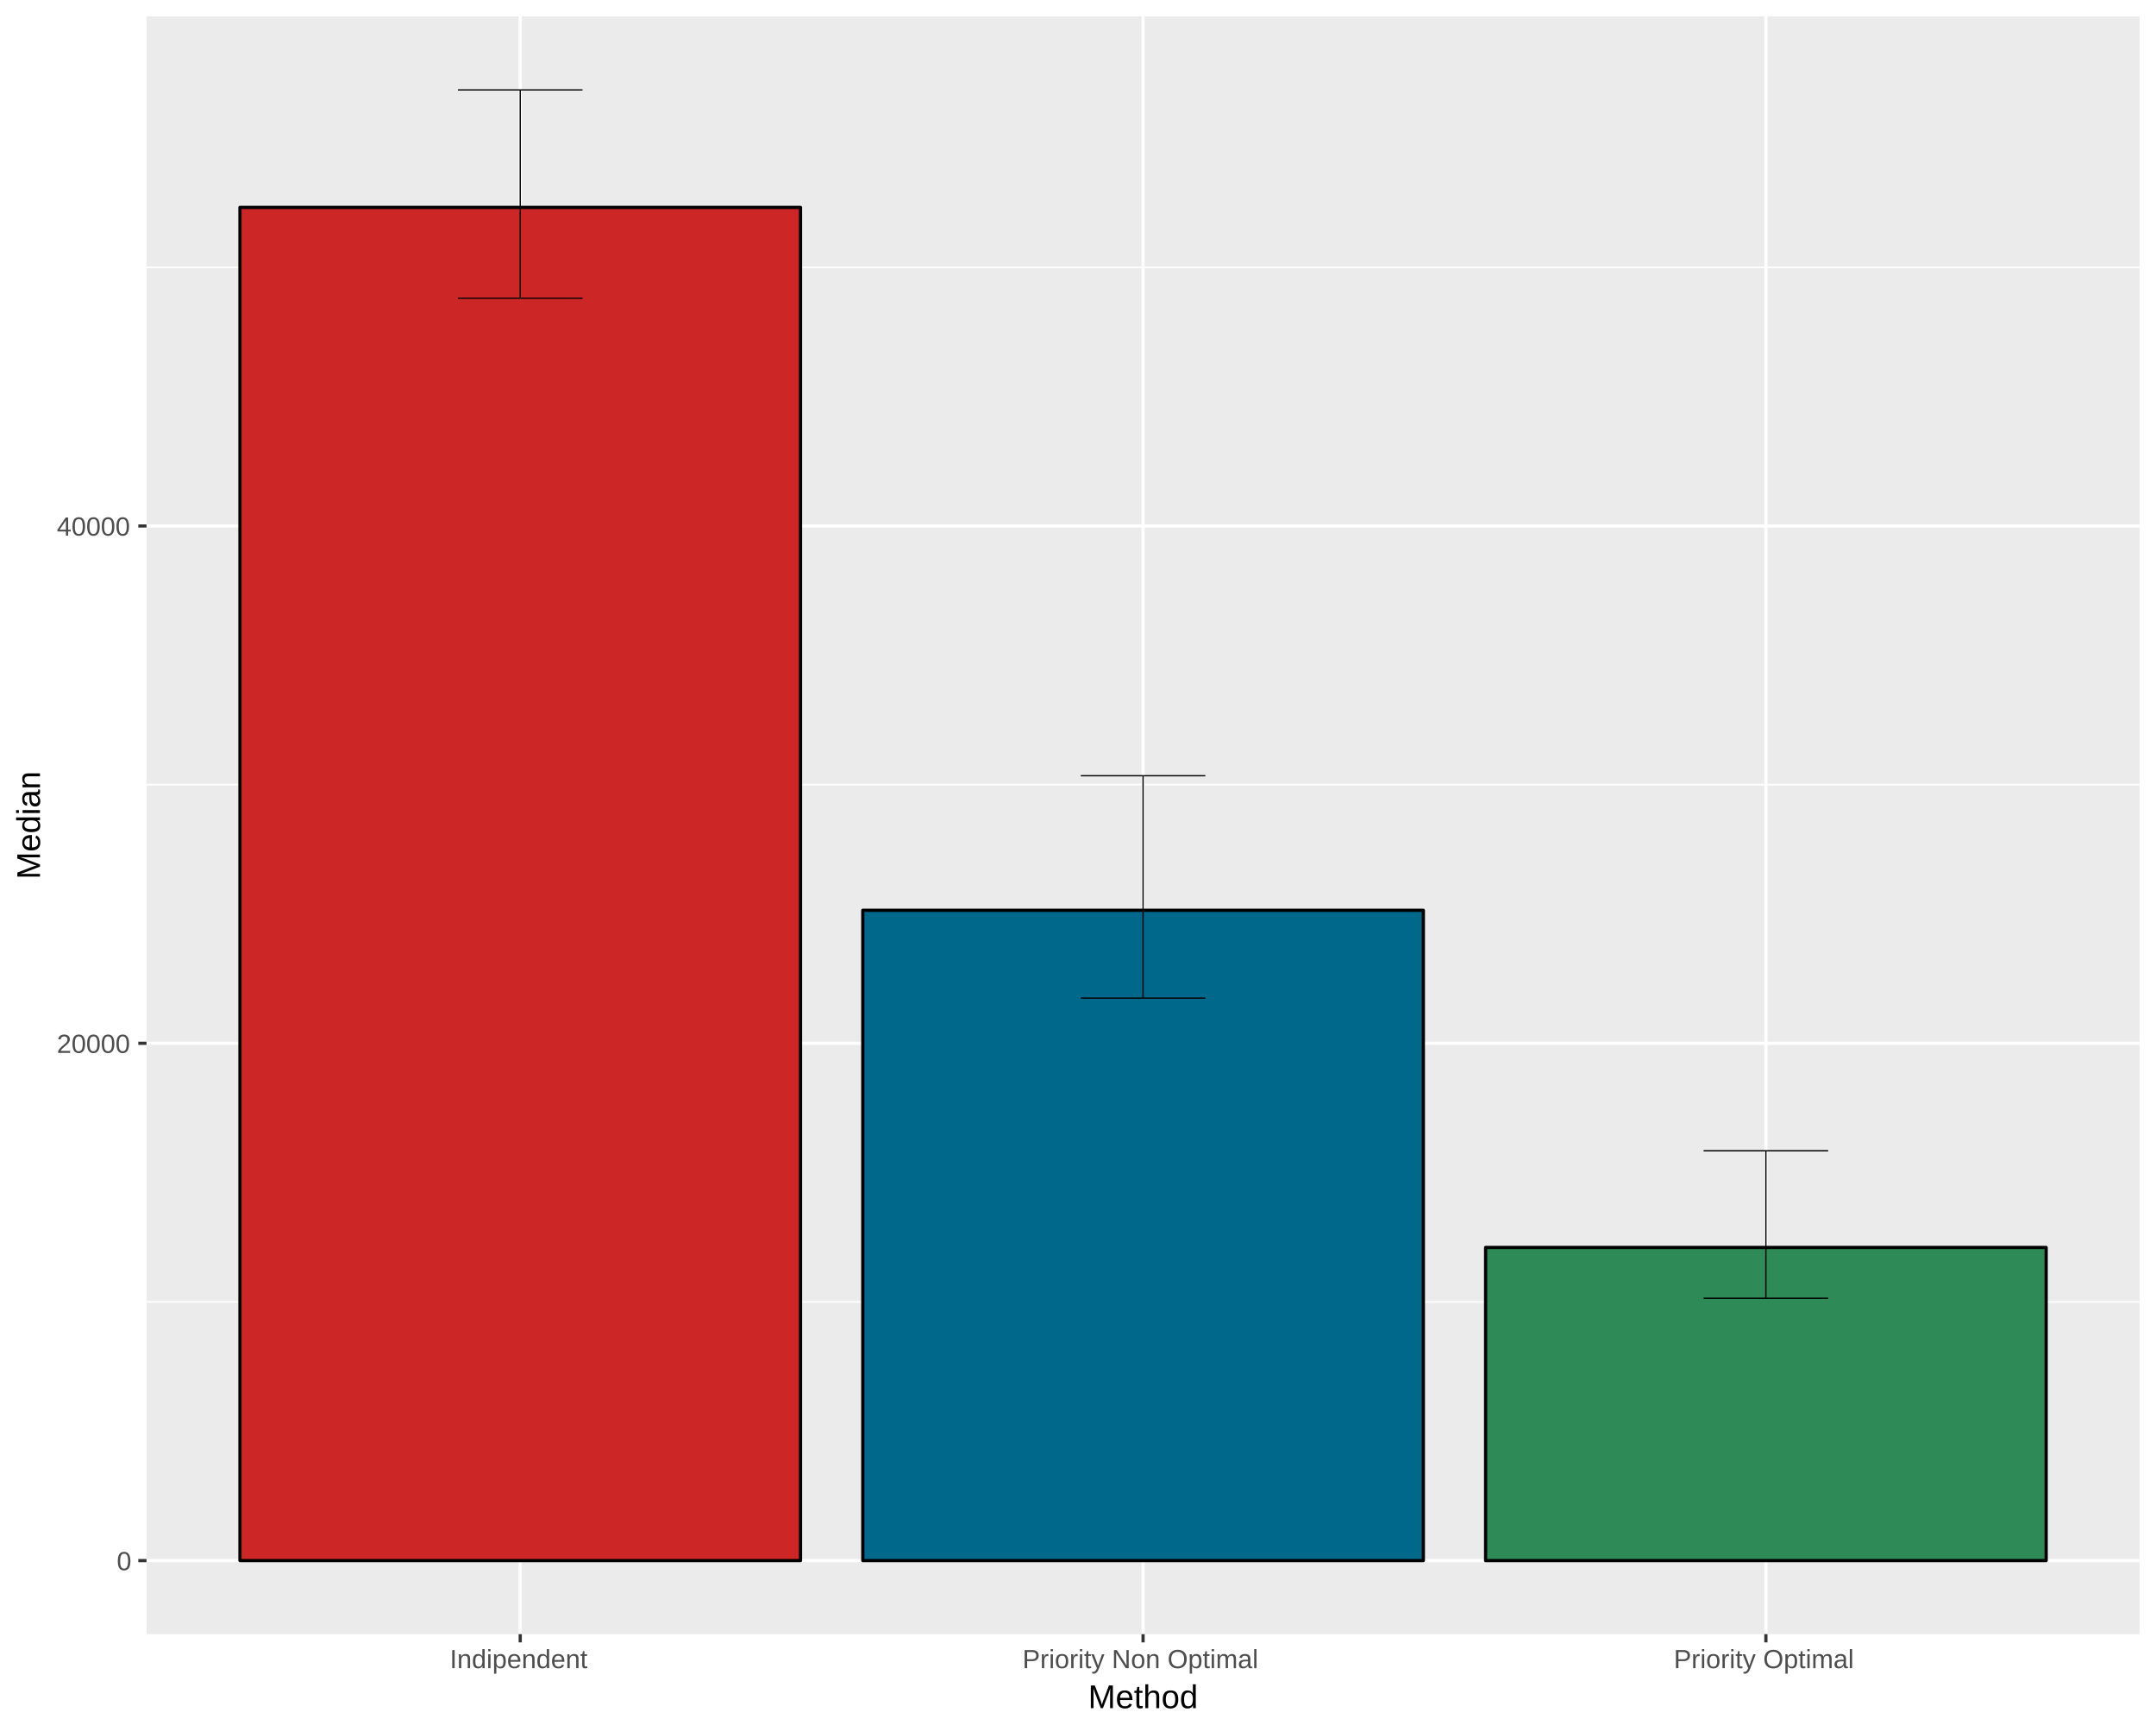
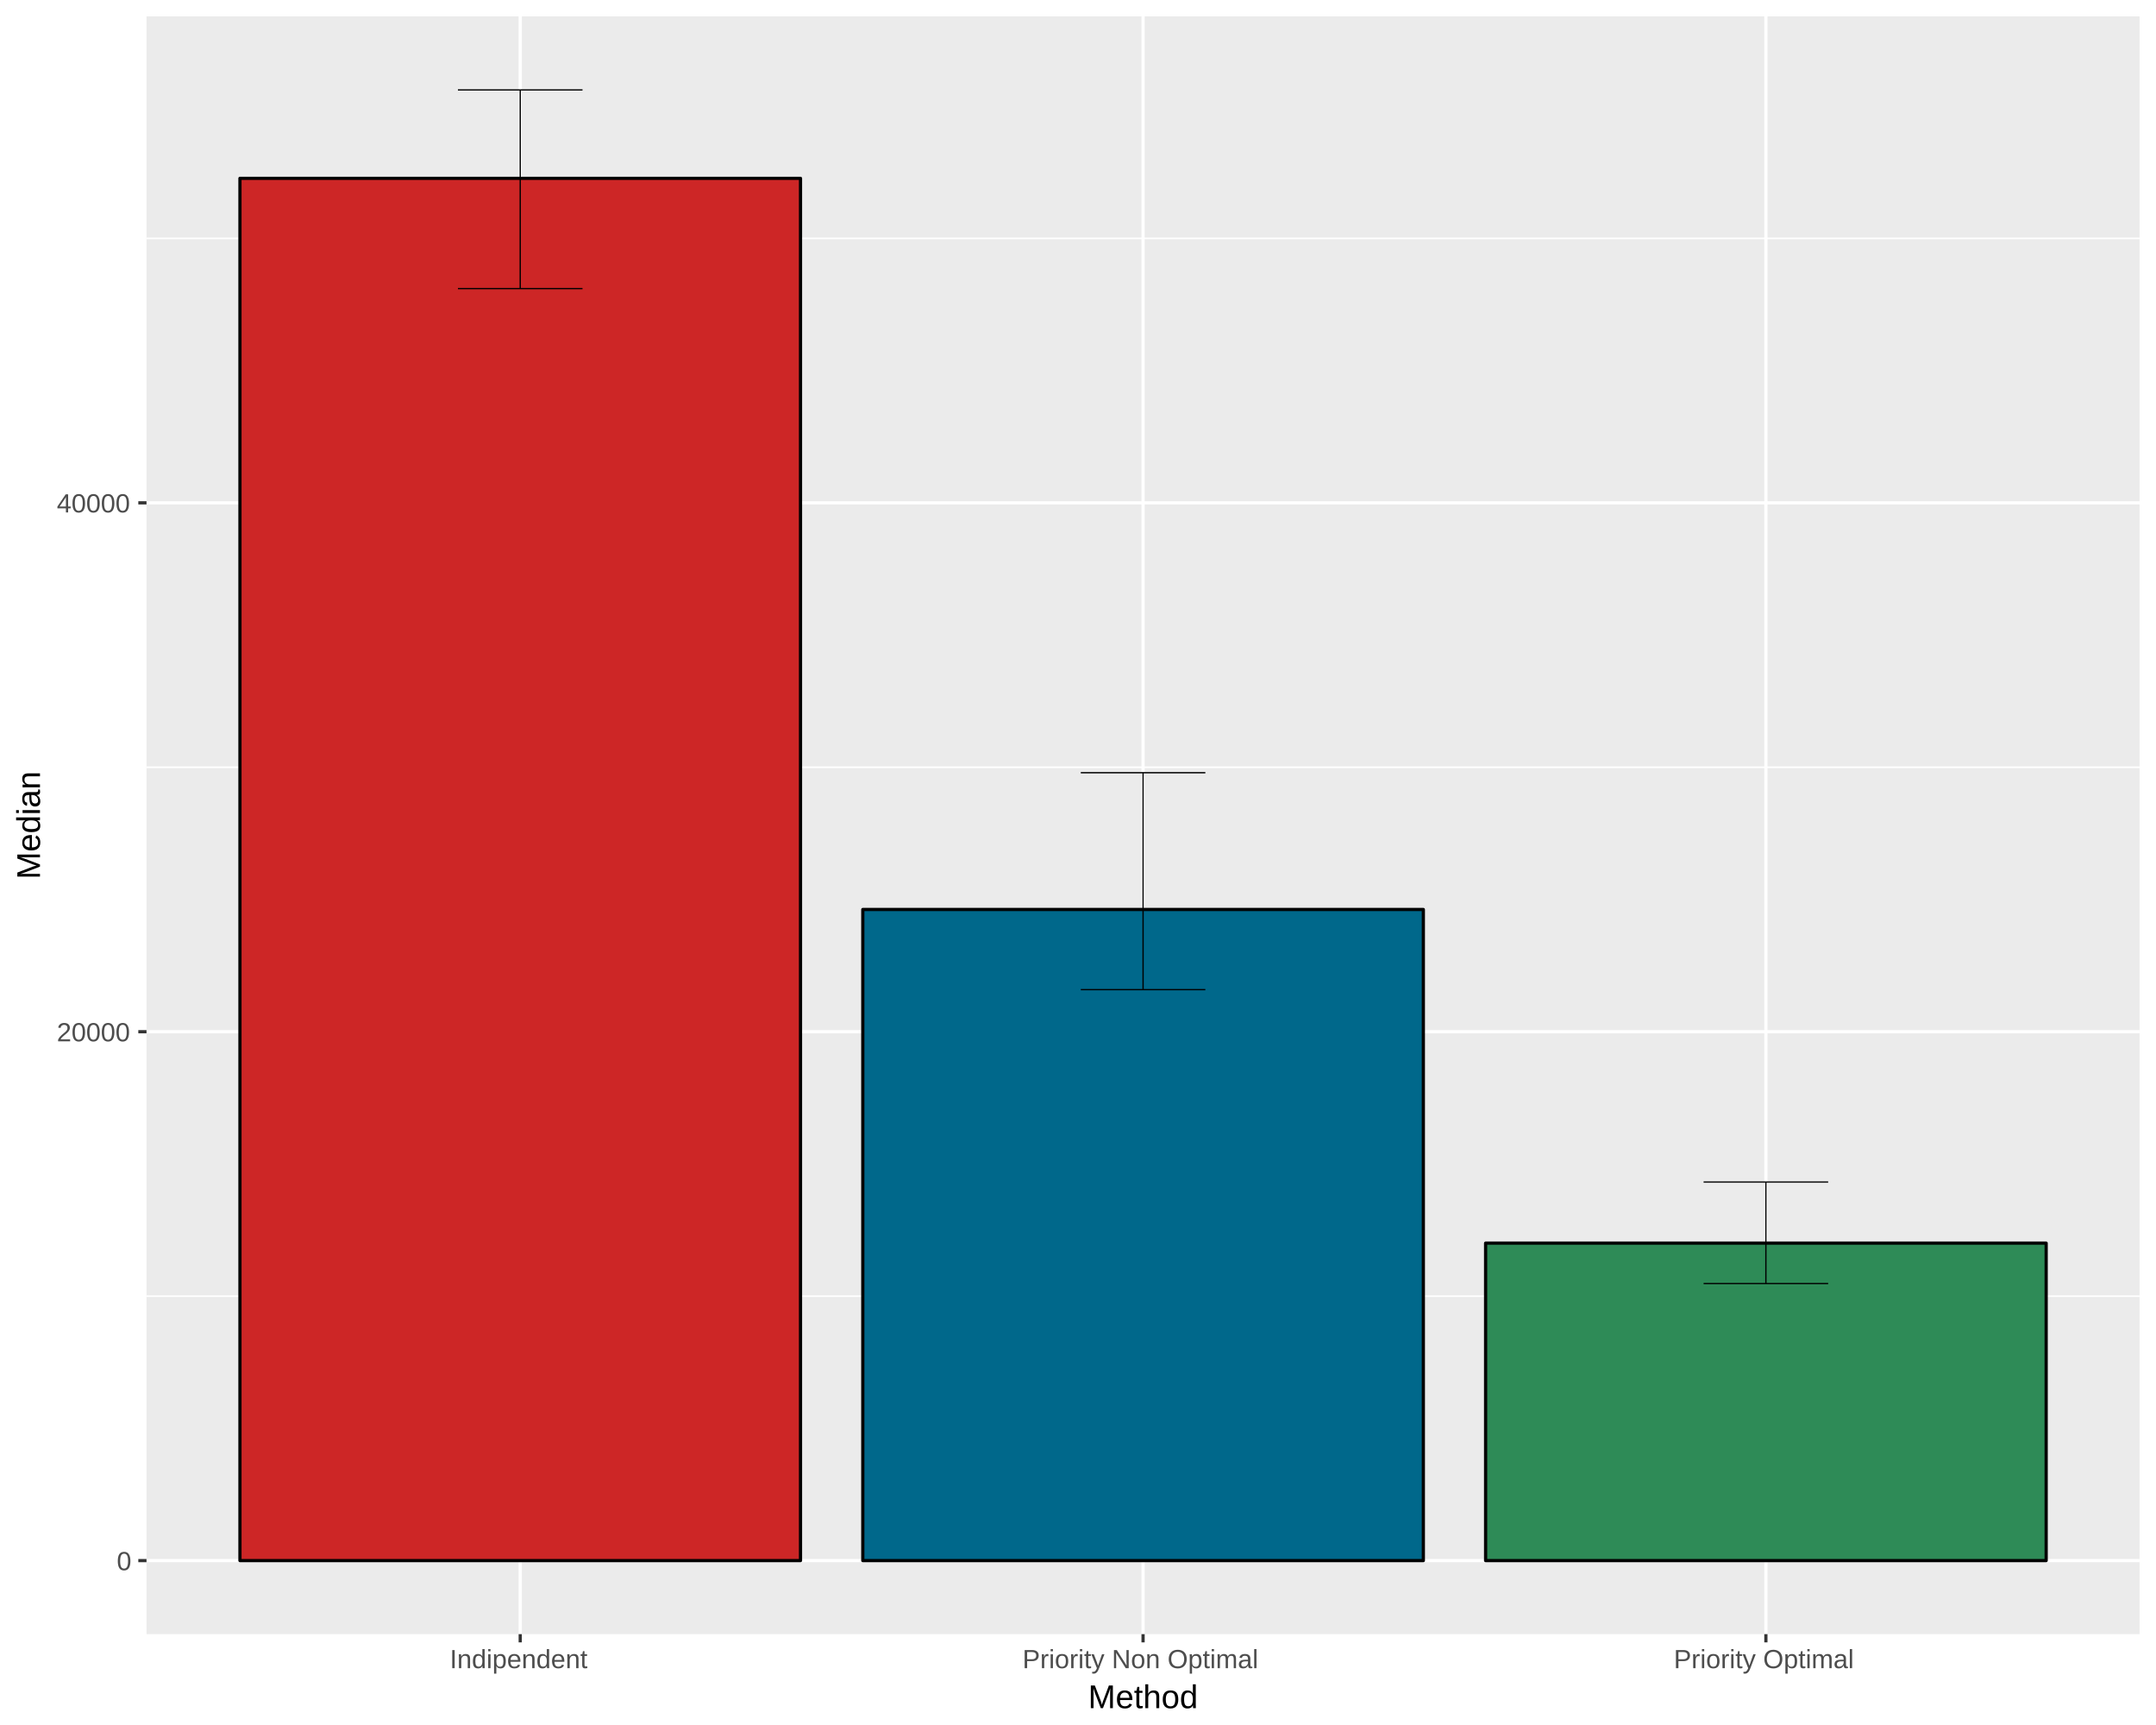
<svg xmlns="http://www.w3.org/2000/svg" viewBox="0 0 720.00 576.00">
  <defs>
    <style type="text/css">
    line, polyline, path, rect, circle {
      fill: none;
      stroke: #000000;
      stroke-linecap: round;
      stroke-linejoin: round;
      stroke-miterlimit: 10.00;
    }
  </style>
  </defs>
  <rect width="100%" height="100%" style="stroke: none; fill: #FFFFFF;" />
  <rect x="0.00" y="0.00" width="720.00" height="576.00" style="stroke-width: 1.07; stroke: #FFFFFF; fill: #FFFFFF;" />
  <defs>
    <clipPath id="cpNDguOTMyOXw3MTQuNTIxfDU0NS42NTZ8NS40Nzk0NQ==">
      <rect x="48.93" y="5.48" width="665.59" height="540.18" />
    </clipPath>
  </defs>
  <rect x="48.93" y="5.48" width="665.59" height="540.18" style="stroke-width: 1.07; stroke: none; fill: #EBEBEB;" clip-path="url(#cpNDguOTMyOXw3MTQuNTIxfDU0NS42NTZ8NS40Nzk0NQ==)" />
-   <polyline points="48.93,434.73 714.52,434.73 " style="stroke-width: 0.53; stroke: #FFFFFF; stroke-linecap: butt;" clip-path="url(#cpNDguOTMyOXw3MTQuNTIxfDU0NS42NTZ8NS40Nzk0NQ==)" />
-   <polyline points="48.93,262.00 714.52,262.00 " style="stroke-width: 0.53; stroke: #FFFFFF; stroke-linecap: butt;" clip-path="url(#cpNDguOTMyOXw3MTQuNTIxfDU0NS42NTZ8NS40Nzk0NQ==)" />
-   <polyline points="48.93,89.26 714.52,89.26 " style="stroke-width: 0.53; stroke: #FFFFFF; stroke-linecap: butt;" clip-path="url(#cpNDguOTMyOXw3MTQuNTIxfDU0NS42NTZ8NS40Nzk0NQ==)" />
+   <polyline points="48.93,432.80 714.52,432.80 " style="stroke-width: 0.53; stroke: #FFFFFF; stroke-linecap: butt;" clip-path="url(#cpNDguOTMyOXw3MTQuNTIxfDU0NS42NTZ8NS40Nzk0NQ==)" />
+   <polyline points="48.93,256.20 714.52,256.20 " style="stroke-width: 0.53; stroke: #FFFFFF; stroke-linecap: butt;" clip-path="url(#cpNDguOTMyOXw3MTQuNTIxfDU0NS42NTZ8NS40Nzk0NQ==)" />
+   <polyline points="48.93,79.60 714.52,79.60 " style="stroke-width: 0.53; stroke: #FFFFFF; stroke-linecap: butt;" clip-path="url(#cpNDguOTMyOXw3MTQuNTIxfDU0NS42NTZ8NS40Nzk0NQ==)" />
  <polyline points="48.93,521.10 714.52,521.10 " style="stroke-width: 1.07; stroke: #FFFFFF; stroke-linecap: butt;" clip-path="url(#cpNDguOTMyOXw3MTQuNTIxfDU0NS42NTZ8NS40Nzk0NQ==)" />
-   <polyline points="48.93,348.37 714.52,348.37 " style="stroke-width: 1.07; stroke: #FFFFFF; stroke-linecap: butt;" clip-path="url(#cpNDguOTMyOXw3MTQuNTIxfDU0NS42NTZ8NS40Nzk0NQ==)" />
-   <polyline points="48.93,175.63 714.52,175.63 " style="stroke-width: 1.07; stroke: #FFFFFF; stroke-linecap: butt;" clip-path="url(#cpNDguOTMyOXw3MTQuNTIxfDU0NS42NTZ8NS40Nzk0NQ==)" />
+   <polyline points="48.93,344.50 714.52,344.50 " style="stroke-width: 1.07; stroke: #FFFFFF; stroke-linecap: butt;" clip-path="url(#cpNDguOTMyOXw3MTQuNTIxfDU0NS42NTZ8NS40Nzk0NQ==)" />
+   <polyline points="48.93,167.90 714.52,167.90 " style="stroke-width: 1.07; stroke: #FFFFFF; stroke-linecap: butt;" clip-path="url(#cpNDguOTMyOXw3MTQuNTIxfDU0NS42NTZ8NS40Nzk0NQ==)" />
  <polyline points="173.73,545.66 173.73,5.48 " style="stroke-width: 1.07; stroke: #FFFFFF; stroke-linecap: butt;" clip-path="url(#cpNDguOTMyOXw3MTQuNTIxfDU0NS42NTZ8NS40Nzk0NQ==)" />
  <polyline points="381.73,545.66 381.73,5.48 " style="stroke-width: 1.07; stroke: #FFFFFF; stroke-linecap: butt;" clip-path="url(#cpNDguOTMyOXw3MTQuNTIxfDU0NS42NTZ8NS40Nzk0NQ==)" />
  <polyline points="589.72,545.66 589.72,5.48 " style="stroke-width: 1.07; stroke: #FFFFFF; stroke-linecap: butt;" clip-path="url(#cpNDguOTMyOXw3MTQuNTIxfDU0NS42NTZ8NS40Nzk0NQ==)" />
-   <rect x="80.13" y="69.26" width="187.20" height="451.84" style="stroke-width: 1.07; stroke-linecap: butt; fill: #CD2626;" clip-path="url(#cpNDguOTMyOXw3MTQuNTIxfDU0NS42NTZ8NS40Nzk0NQ==)" />
-   <rect x="288.13" y="303.96" width="187.20" height="217.14" style="stroke-width: 1.07; stroke-linecap: butt; fill: #00688B;" clip-path="url(#cpNDguOTMyOXw3MTQuNTIxfDU0NS42NTZ8NS40Nzk0NQ==)" />
-   <rect x="496.12" y="416.54" width="187.20" height="104.57" style="stroke-width: 1.07; stroke-linecap: butt; fill: #2E8B57;" clip-path="url(#cpNDguOTMyOXw3MTQuNTIxfDU0NS42NTZ8NS40Nzk0NQ==)" />
+   <rect x="80.13" y="59.55" width="187.20" height="461.55" style="stroke-width: 1.07; stroke-linecap: butt; fill: #CD2626;" clip-path="url(#cpNDguOTMyOXw3MTQuNTIxfDU0NS42NTZ8NS40Nzk0NQ==)" />
+   <rect x="288.13" y="303.69" width="187.20" height="217.41" style="stroke-width: 1.07; stroke-linecap: butt; fill: #00688B;" clip-path="url(#cpNDguOTMyOXw3MTQuNTIxfDU0NS42NTZ8NS40Nzk0NQ==)" />
+   <rect x="496.12" y="415.10" width="187.20" height="106.00" style="stroke-width: 1.07; stroke-linecap: butt; fill: #2E8B57;" clip-path="url(#cpNDguOTMyOXw3MTQuNTIxfDU0NS42NTZ8NS40Nzk0NQ==)" />
  <polyline points="152.93,30.03 194.53,30.03 " style="stroke-width: 0.43; stroke-linecap: butt;" clip-path="url(#cpNDguOTMyOXw3MTQuNTIxfDU0NS42NTZ8NS40Nzk0NQ==)" />
-   <polyline points="173.73,30.03 173.73,99.57 " style="stroke-width: 0.43; stroke-linecap: butt;" clip-path="url(#cpNDguOTMyOXw3MTQuNTIxfDU0NS42NTZ8NS40Nzk0NQ==)" />
-   <polyline points="152.93,99.57 194.53,99.57 " style="stroke-width: 0.43; stroke-linecap: butt;" clip-path="url(#cpNDguOTMyOXw3MTQuNTIxfDU0NS42NTZ8NS40Nzk0NQ==)" />
-   <polyline points="360.93,259.03 402.53,259.03 " style="stroke-width: 0.43; stroke-linecap: butt;" clip-path="url(#cpNDguOTMyOXw3MTQuNTIxfDU0NS42NTZ8NS40Nzk0NQ==)" />
-   <polyline points="381.73,259.03 381.73,333.28 " style="stroke-width: 0.43; stroke-linecap: butt;" clip-path="url(#cpNDguOTMyOXw3MTQuNTIxfDU0NS42NTZ8NS40Nzk0NQ==)" />
-   <polyline points="360.93,333.28 402.53,333.28 " style="stroke-width: 0.43; stroke-linecap: butt;" clip-path="url(#cpNDguOTMyOXw3MTQuNTIxfDU0NS42NTZ8NS40Nzk0NQ==)" />
-   <polyline points="568.92,384.26 610.52,384.26 " style="stroke-width: 0.43; stroke-linecap: butt;" clip-path="url(#cpNDguOTMyOXw3MTQuNTIxfDU0NS42NTZ8NS40Nzk0NQ==)" />
-   <polyline points="589.72,384.26 589.72,433.50 " style="stroke-width: 0.43; stroke-linecap: butt;" clip-path="url(#cpNDguOTMyOXw3MTQuNTIxfDU0NS42NTZ8NS40Nzk0NQ==)" />
-   <polyline points="568.92,433.50 610.52,433.50 " style="stroke-width: 0.43; stroke-linecap: butt;" clip-path="url(#cpNDguOTMyOXw3MTQuNTIxfDU0NS42NTZ8NS40Nzk0NQ==)" />
+   <polyline points="173.73,30.03 173.73,96.37 " style="stroke-width: 0.43; stroke-linecap: butt;" clip-path="url(#cpNDguOTMyOXw3MTQuNTIxfDU0NS42NTZ8NS40Nzk0NQ==)" />
+   <polyline points="152.93,96.37 194.53,96.37 " style="stroke-width: 0.43; stroke-linecap: butt;" clip-path="url(#cpNDguOTMyOXw3MTQuNTIxfDU0NS42NTZ8NS40Nzk0NQ==)" />
+   <polyline points="360.93,258.02 402.53,258.02 " style="stroke-width: 0.43; stroke-linecap: butt;" clip-path="url(#cpNDguOTMyOXw3MTQuNTIxfDU0NS42NTZ8NS40Nzk0NQ==)" />
+   <polyline points="381.73,258.02 381.73,330.45 " style="stroke-width: 0.43; stroke-linecap: butt;" clip-path="url(#cpNDguOTMyOXw3MTQuNTIxfDU0NS42NTZ8NS40Nzk0NQ==)" />
+   <polyline points="360.93,330.45 402.53,330.45 " style="stroke-width: 0.43; stroke-linecap: butt;" clip-path="url(#cpNDguOTMyOXw3MTQuNTIxfDU0NS42NTZ8NS40Nzk0NQ==)" />
+   <polyline points="568.92,394.70 610.52,394.70 " style="stroke-width: 0.43; stroke-linecap: butt;" clip-path="url(#cpNDguOTMyOXw3MTQuNTIxfDU0NS42NTZ8NS40Nzk0NQ==)" />
+   <polyline points="589.72,394.70 589.72,428.60 " style="stroke-width: 0.43; stroke-linecap: butt;" clip-path="url(#cpNDguOTMyOXw3MTQuNTIxfDU0NS42NTZ8NS40Nzk0NQ==)" />
+   <polyline points="568.92,428.60 610.52,428.60 " style="stroke-width: 0.43; stroke-linecap: butt;" clip-path="url(#cpNDguOTMyOXw3MTQuNTIxfDU0NS42NTZ8NS40Nzk0NQ==)" />
  <defs>
    <clipPath id="cpMHw3MjB8NTc2fDA=">
      <rect x="0.00" y="0.00" width="720.00" height="576.00" />
    </clipPath>
  </defs>
  <g clip-path="url(#cpMHw3MjB8NTc2fDA=)">
    <text x="39.00" y="524.32" style="font-size: 8.80px; fill: #4D4D4D; font-family: Arial;" textLength="5.01px" lengthAdjust="spacingAndGlyphs">0</text>
  </g>
  <g clip-path="url(#cpMHw3MjB8NTc2fDA=)">
-     <text x="18.97" y="351.58" style="font-size: 8.80px; fill: #4D4D4D; font-family: Arial;" textLength="25.03px" lengthAdjust="spacingAndGlyphs">20000</text>
+     <text x="18.97" y="347.72" style="font-size: 8.80px; fill: #4D4D4D; font-family: Arial;" textLength="25.03px" lengthAdjust="spacingAndGlyphs">20000</text>
  </g>
  <g clip-path="url(#cpMHw3MjB8NTc2fDA=)">
-     <text x="18.97" y="178.85" style="font-size: 8.80px; fill: #4D4D4D; font-family: Arial;" textLength="25.03px" lengthAdjust="spacingAndGlyphs">40000</text>
+     <text x="18.97" y="171.12" style="font-size: 8.80px; fill: #4D4D4D; font-family: Arial;" textLength="25.03px" lengthAdjust="spacingAndGlyphs">40000</text>
  </g>
  <polyline points="46.19,521.10 48.93,521.10 " style="stroke-width: 1.07; stroke: #333333; stroke-linecap: butt;" clip-path="url(#cpMHw3MjB8NTc2fDA=)" />
-   <polyline points="46.19,348.37 48.93,348.37 " style="stroke-width: 1.07; stroke: #333333; stroke-linecap: butt;" clip-path="url(#cpMHw3MjB8NTc2fDA=)" />
-   <polyline points="46.19,175.63 48.93,175.63 " style="stroke-width: 1.07; stroke: #333333; stroke-linecap: butt;" clip-path="url(#cpMHw3MjB8NTc2fDA=)" />
+   <polyline points="46.19,344.50 48.93,344.50 " style="stroke-width: 1.07; stroke: #333333; stroke-linecap: butt;" clip-path="url(#cpMHw3MjB8NTc2fDA=)" />
+   <polyline points="46.19,167.90 48.93,167.90 " style="stroke-width: 1.07; stroke: #333333; stroke-linecap: butt;" clip-path="url(#cpMHw3MjB8NTc2fDA=)" />
  <polyline points="173.73,548.40 173.73,545.66 " style="stroke-width: 1.07; stroke: #333333; stroke-linecap: butt;" clip-path="url(#cpMHw3MjB8NTc2fDA=)" />
  <polyline points="381.73,548.40 381.73,545.66 " style="stroke-width: 1.07; stroke: #333333; stroke-linecap: butt;" clip-path="url(#cpMHw3MjB8NTc2fDA=)" />
  <polyline points="589.72,548.40 589.72,545.66 " style="stroke-width: 1.07; stroke: #333333; stroke-linecap: butt;" clip-path="url(#cpMHw3MjB8NTc2fDA=)" />
  <g clip-path="url(#cpMHw3MjB8NTc2fDA=)">
    <text x="150.21" y="557.03" style="font-size: 8.80px; fill: #4D4D4D; font-family: Arial;" textLength="47.04px" lengthAdjust="spacingAndGlyphs">Indipendent</text>
  </g>
  <g clip-path="url(#cpMHw3MjB8NTc2fDA=)">
    <text x="341.47" y="557.03" style="font-size: 8.80px; fill: #4D4D4D; font-family: Arial;" textLength="80.52px" lengthAdjust="spacingAndGlyphs">Priority Non Optimal</text>
  </g>
  <g clip-path="url(#cpMHw3MjB8NTc2fDA=)">
    <text x="558.97" y="557.03" style="font-size: 8.80px; fill: #4D4D4D; font-family: Arial;" textLength="61.51px" lengthAdjust="spacingAndGlyphs">Priority Optimal</text>
  </g>
  <g clip-path="url(#cpMHw3MjB8NTc2fDA=)">
    <text x="363.38" y="570.38" style="font-size: 11.00px; font-family: Arial;" textLength="36.69px" lengthAdjust="spacingAndGlyphs">Method</text>
  </g>
  <g clip-path="url(#cpMHw3MjB8NTc2fDA=)">
    <text transform="translate(13.35,293.61) rotate(-90)" style="font-size: 11.00px; font-family: Arial;" textLength="36.08px" lengthAdjust="spacingAndGlyphs">Median</text>
  </g>
</svg>
